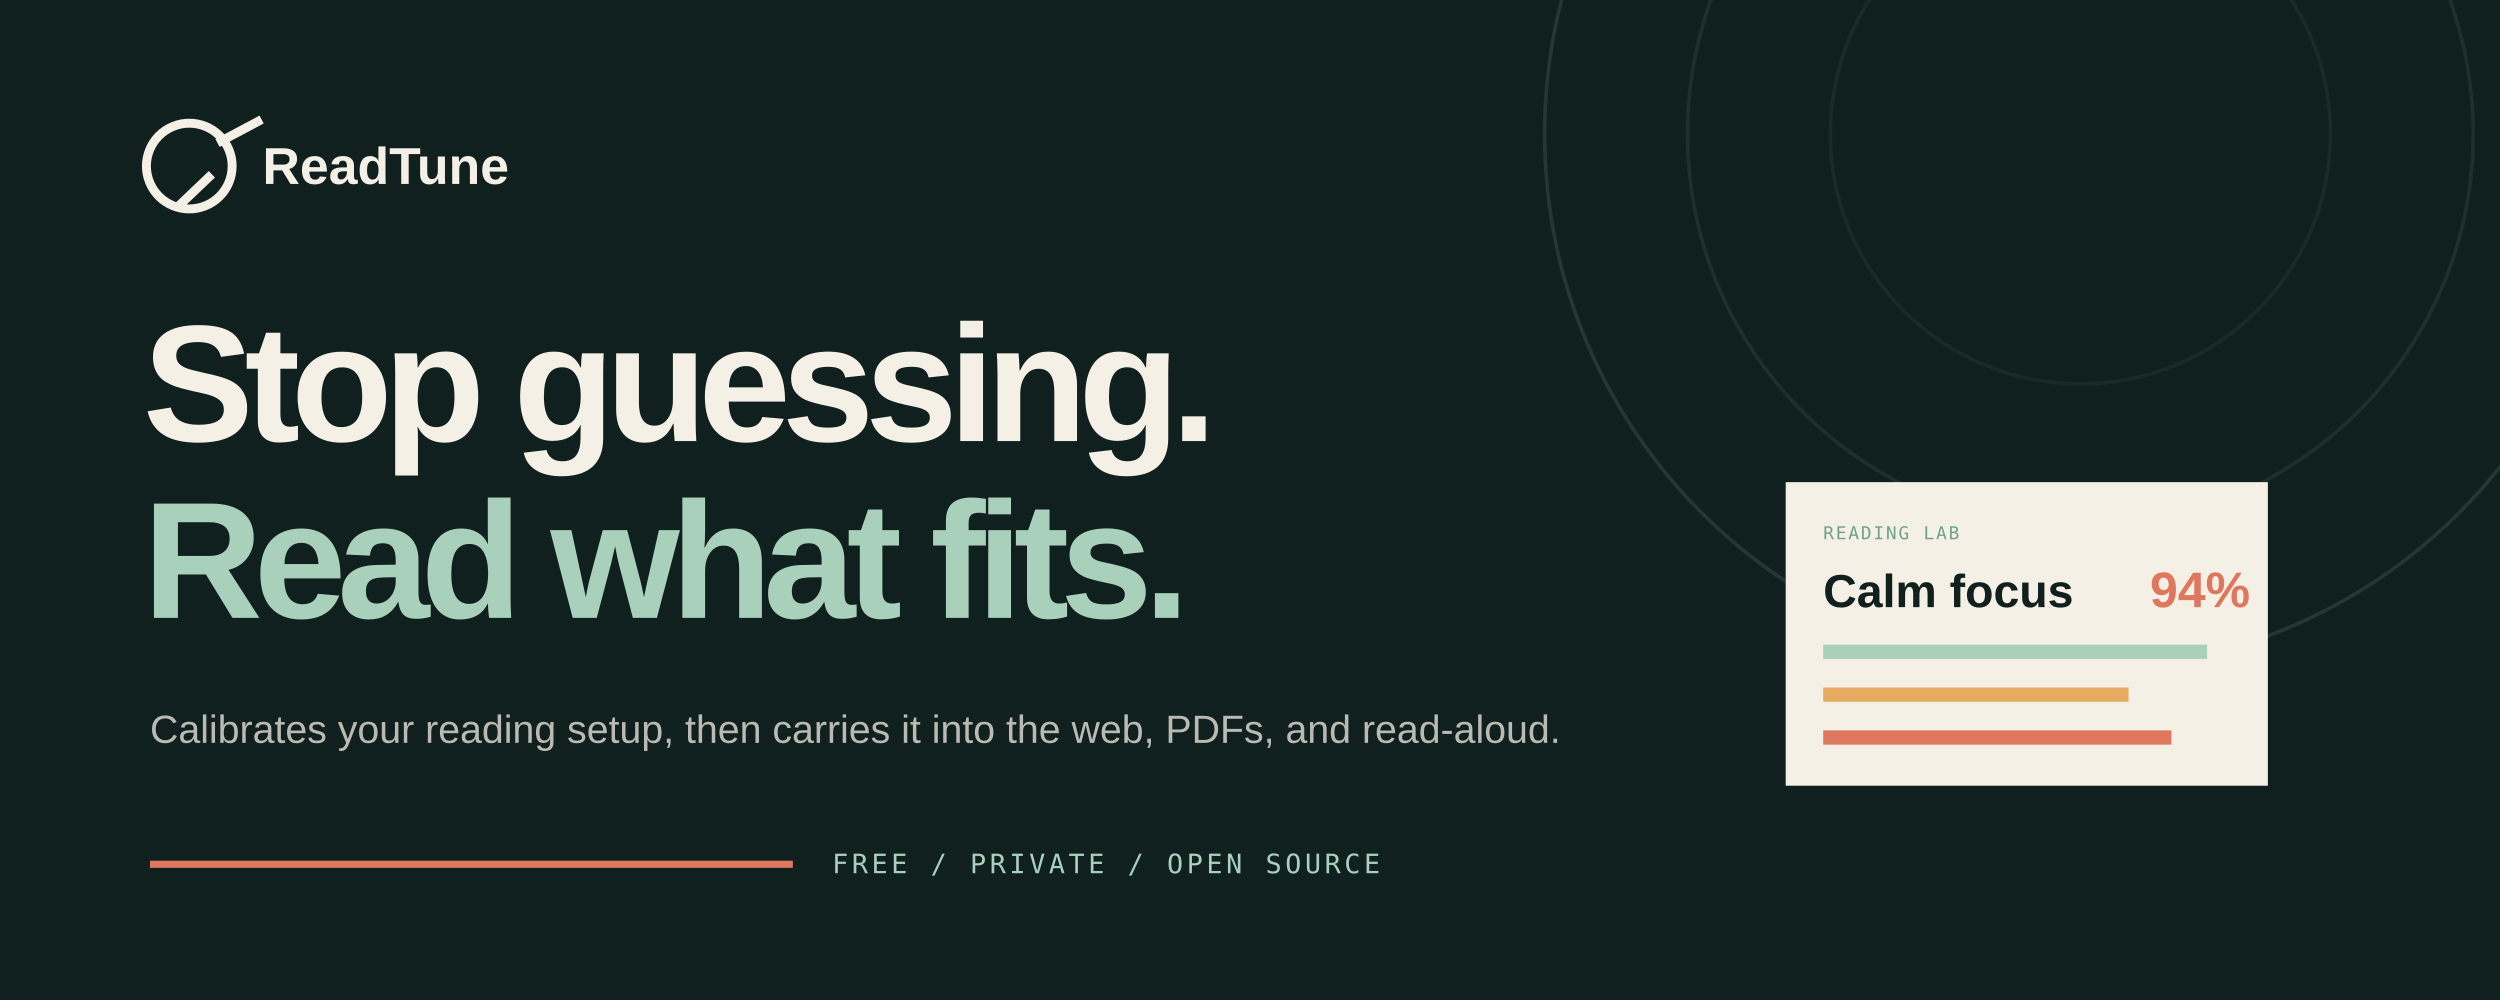
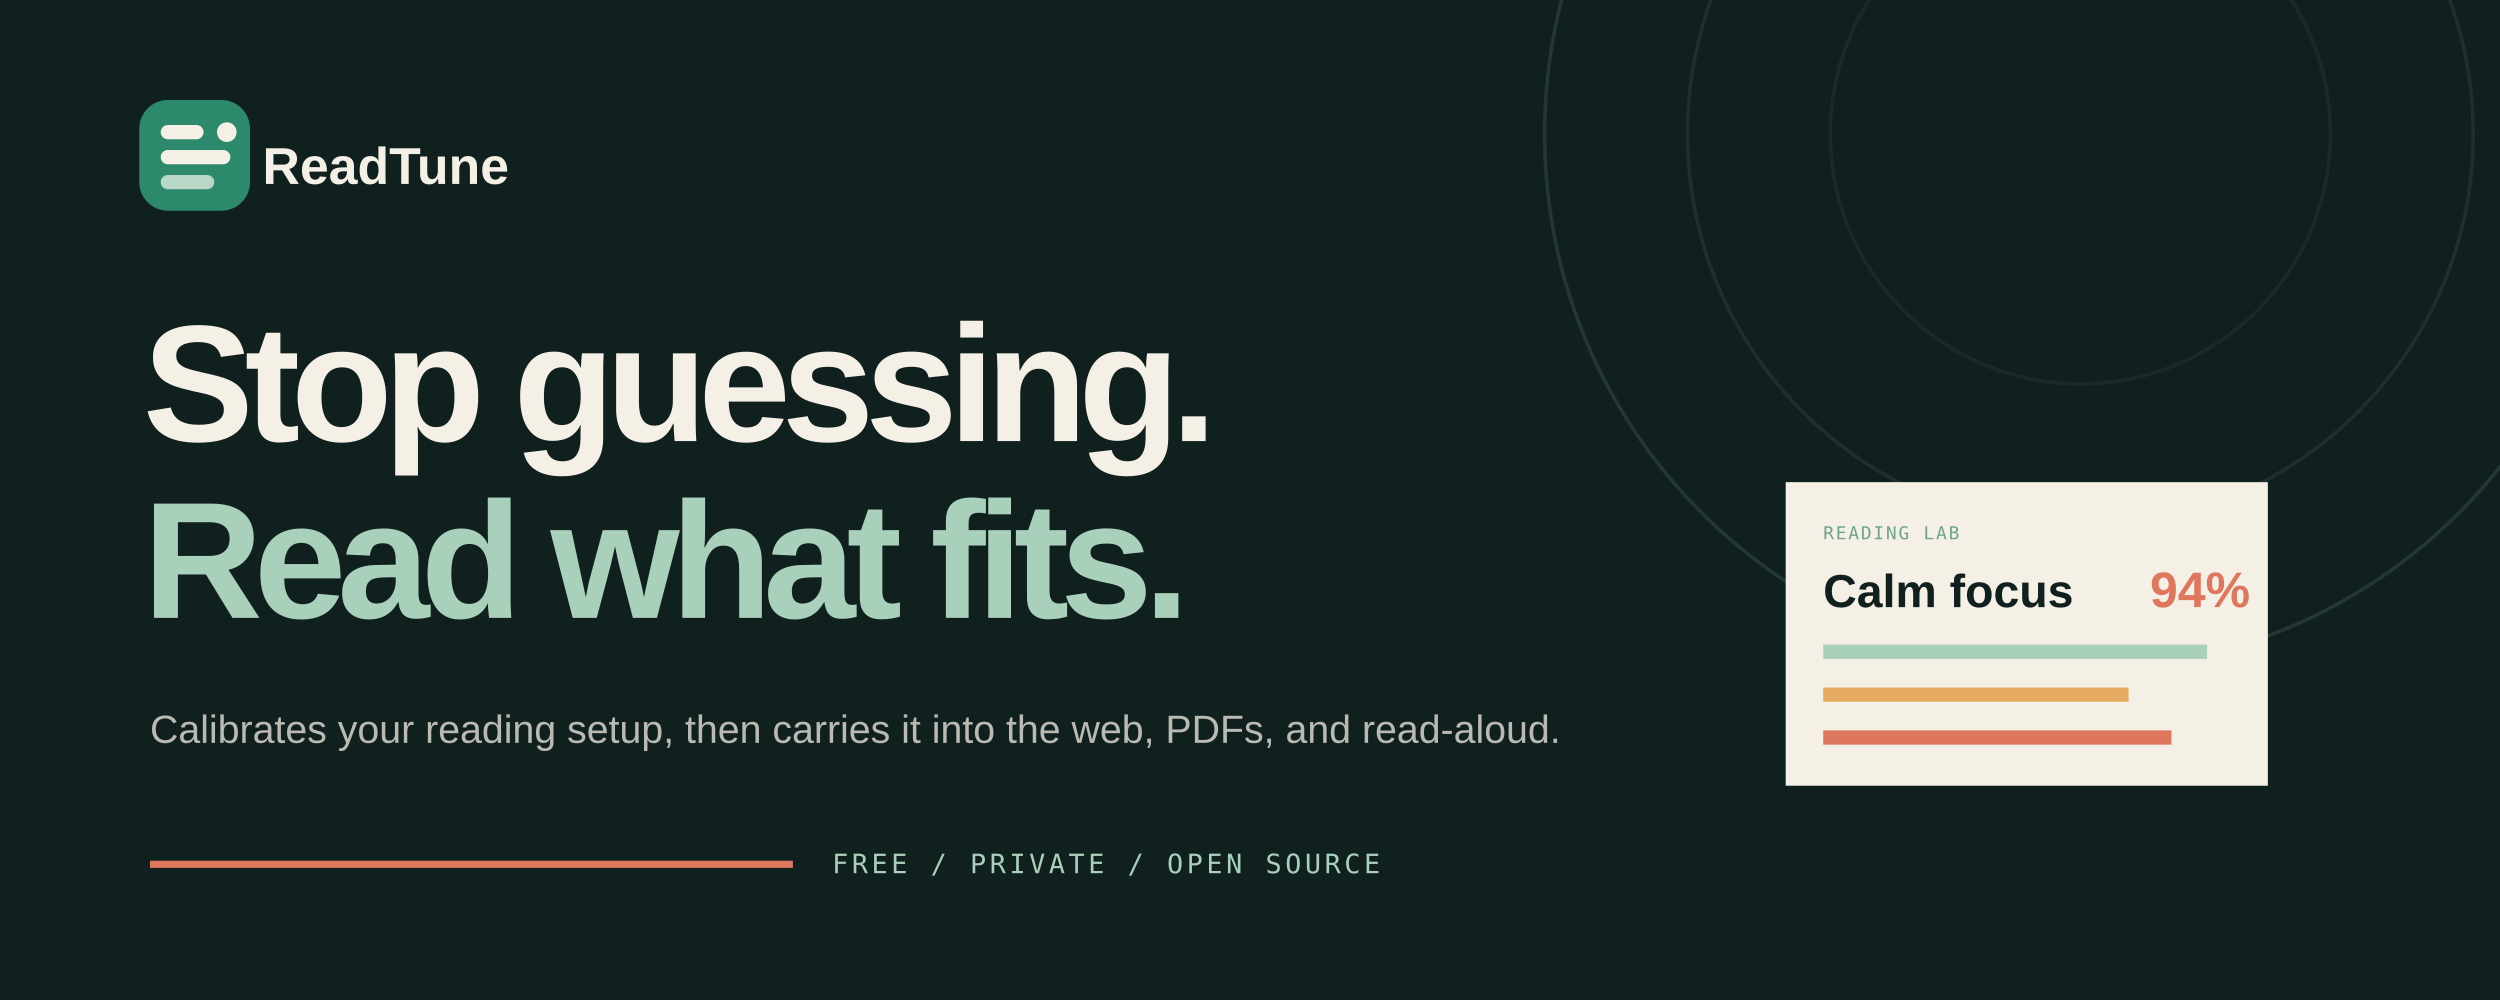
<svg xmlns="http://www.w3.org/2000/svg" width="1400" height="560" viewBox="0 0 1400 560">
  <rect width="1400" height="560" fill="#10201f" />
  <circle cx="1165" cy="75" r="300" fill="none" stroke="#a9d0ba" stroke-opacity=".13" stroke-width="2" />
  <circle cx="1165" cy="75" r="220" fill="none" stroke="#a9d0ba" stroke-opacity=".09" stroke-width="2" />
  <circle cx="1165" cy="75" r="140" fill="none" stroke="#a9d0ba" stroke-opacity=".06" stroke-width="2" />
-   <g fill="none" stroke="#f5f0e5" stroke-width="5" transform="translate(78 65) rotate(-28 28 28)">
-     <circle cx="28" cy="28" r="24" />
-     <path d="M48 24h28M12 45l25-7" />
+   <g transform="translate(78 56)">
+     <rect width="62" height="62" rx="16" fill="#2d896c" />
+     <rect x="12" y="14" width="24" height="8" rx="4" fill="#f5f0e5" />
+     <circle cx="49" cy="18" r="5.5" fill="#f5f0e5" />
+     <rect x="12" y="28" width="39" height="8" rx="4" fill="#f5f0e5" />
+     <rect x="12" y="42" width="30" height="8" rx="4" fill="#b8d7c7" />
  </g>
  <text x="147" y="103" fill="#f5f0e5" font-family="Arial,sans-serif" font-size="29" font-weight="700">ReadTune</text>
  <text x="80" y="247" fill="#f5f0e5" font-family="Arial,sans-serif" font-size="93" font-weight="700" letter-spacing="-5">Stop guessing.</text>
  <text x="80" y="346" fill="#a9d0ba" font-family="Arial,sans-serif" font-size="93" font-weight="700" letter-spacing="-5">Read what fits.</text>
  <text x="84" y="416" fill="#f5f0e5" fill-opacity=".74" font-family="Arial,sans-serif" font-size="22">Calibrates your reading setup, then carries it into the web, PDFs, and read-aloud.</text>
  <rect x="84" y="482" width="360" height="4" fill="#df765e" />
  <text x="466" y="489" fill="#a9d0ba" font-family="monospace" font-size="15" letter-spacing="2">FREE / PRIVATE / OPEN SOURCE</text>
  <g transform="translate(1000 270)">
    <rect width="270" height="170" fill="#f5f0e5" />
    <text x="21" y="32" fill="#6ea28d" font-family="monospace" font-size="10" letter-spacing="1">READING LAB</text>
    <text x="21" y="70" fill="#10201f" font-family="Arial,sans-serif" font-size="26" font-weight="700">Calm focus</text>
    <text x="204" y="70" fill="#df765e" font-family="Arial,sans-serif" font-size="28" font-weight="700">94%</text>
    <rect x="21" y="91" width="215" height="8" fill="#a9d0ba" />
    <rect x="21" y="115" width="171" height="8" fill="#e6aa60" />
    <rect x="21" y="139" width="195" height="8" fill="#df765e" />
  </g>
</svg>
